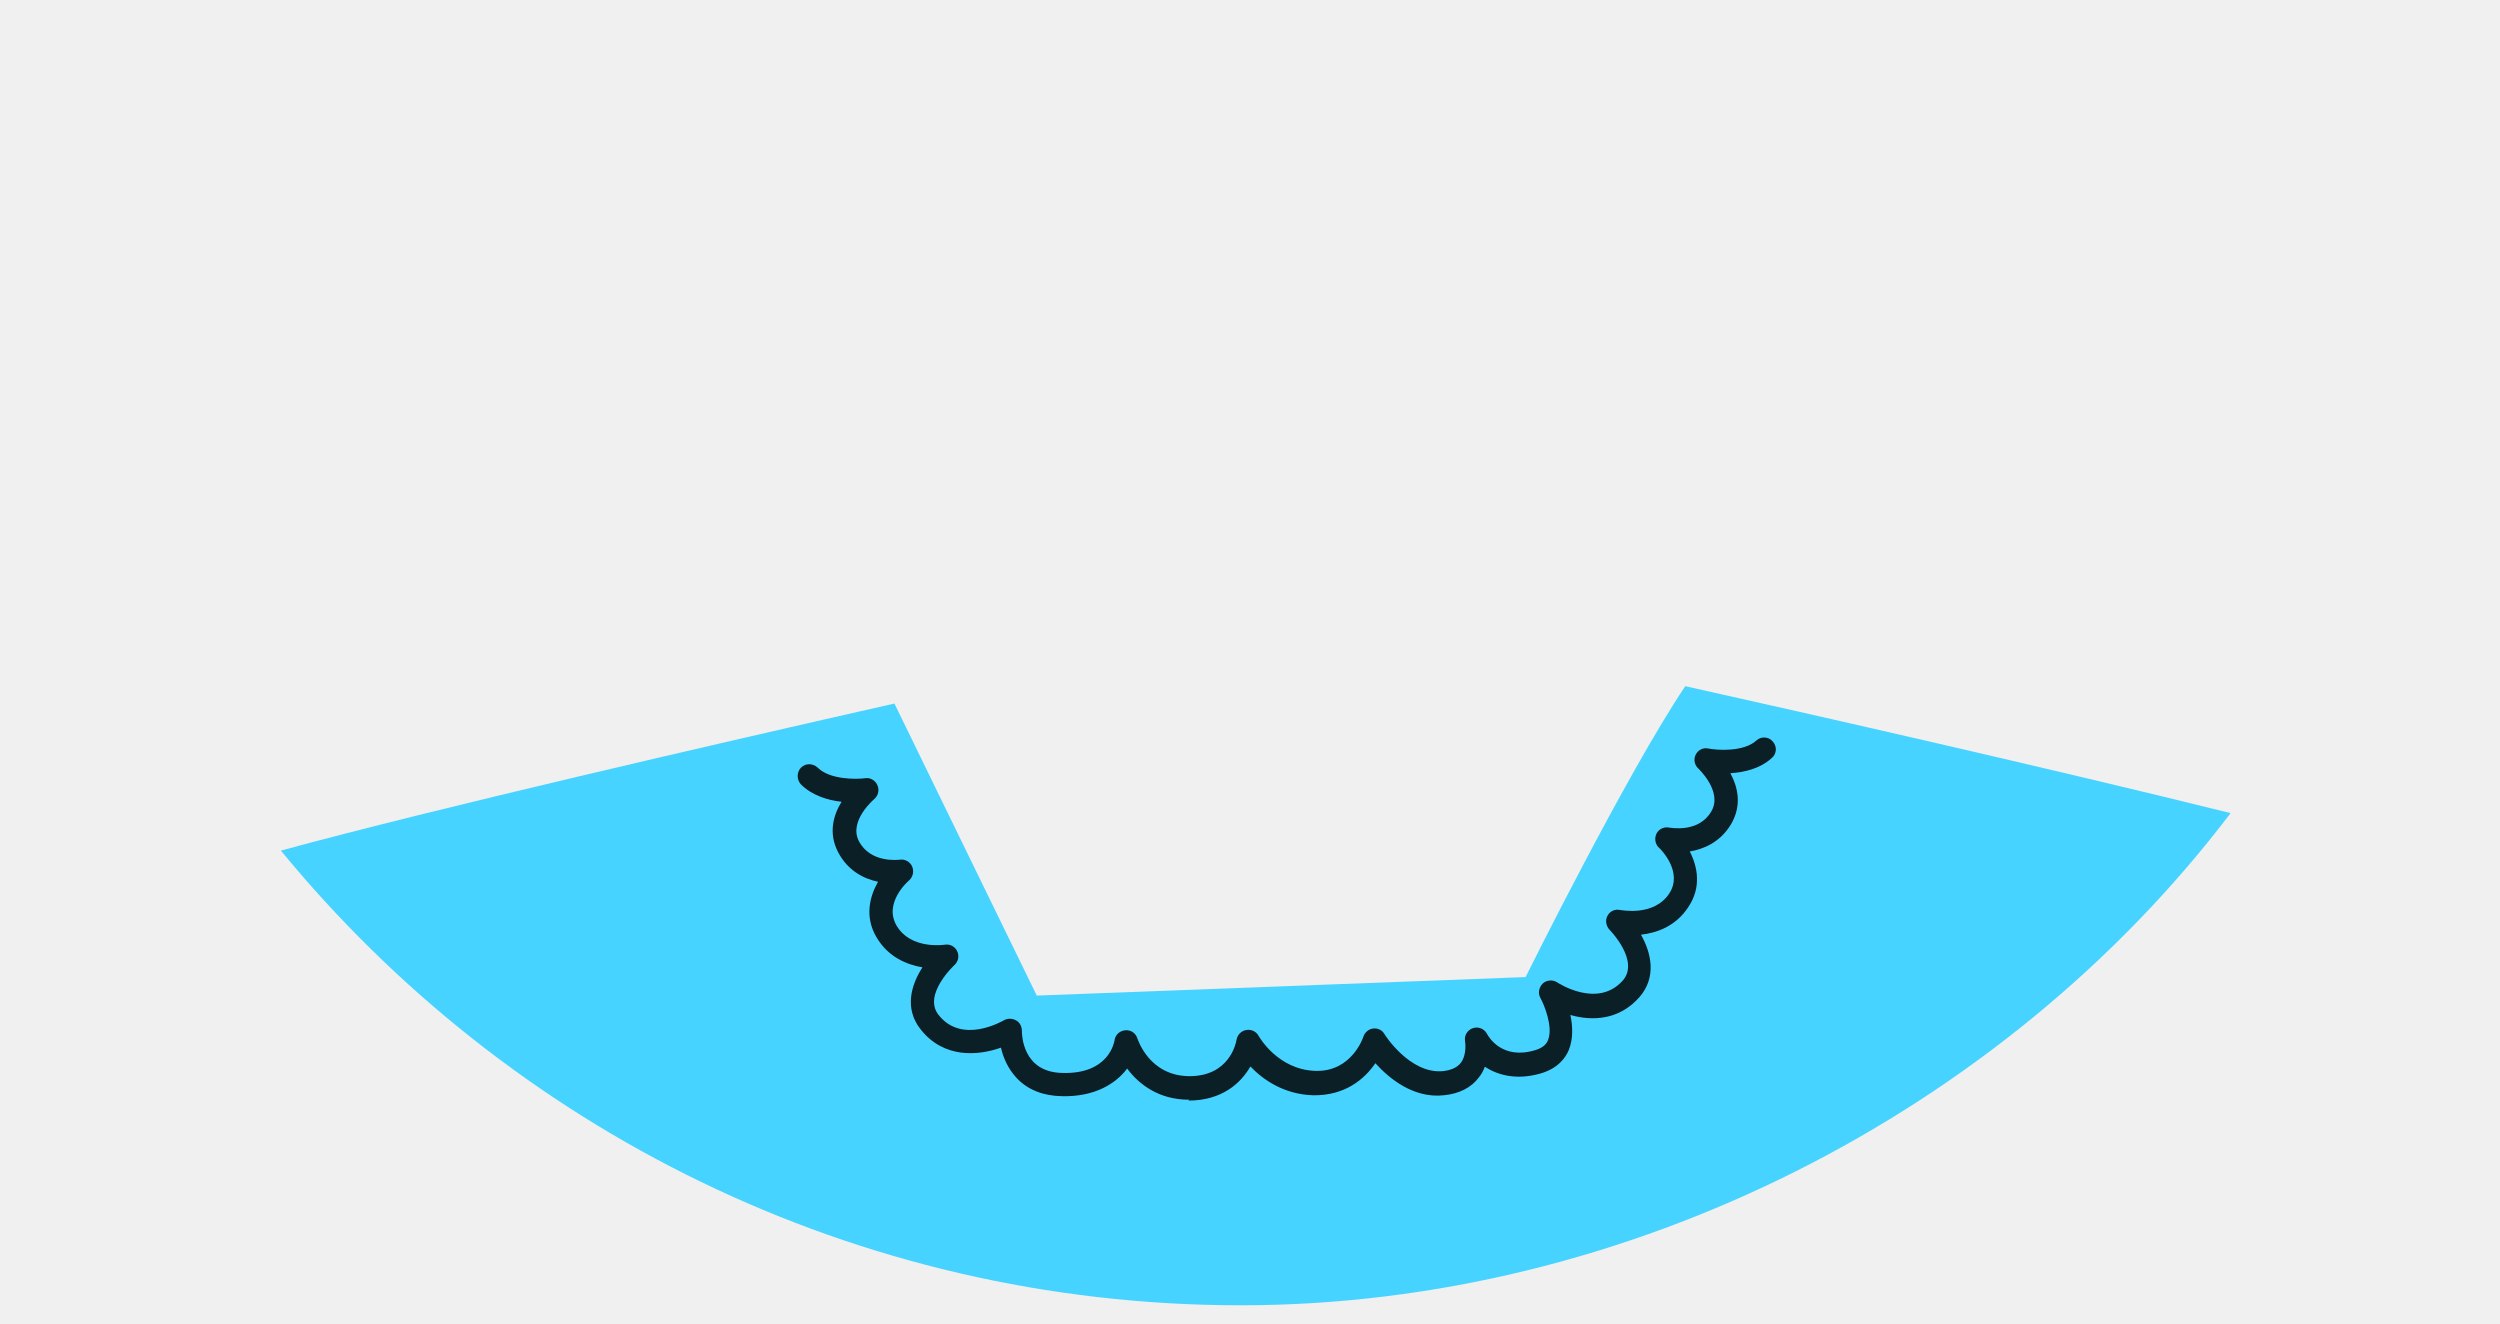
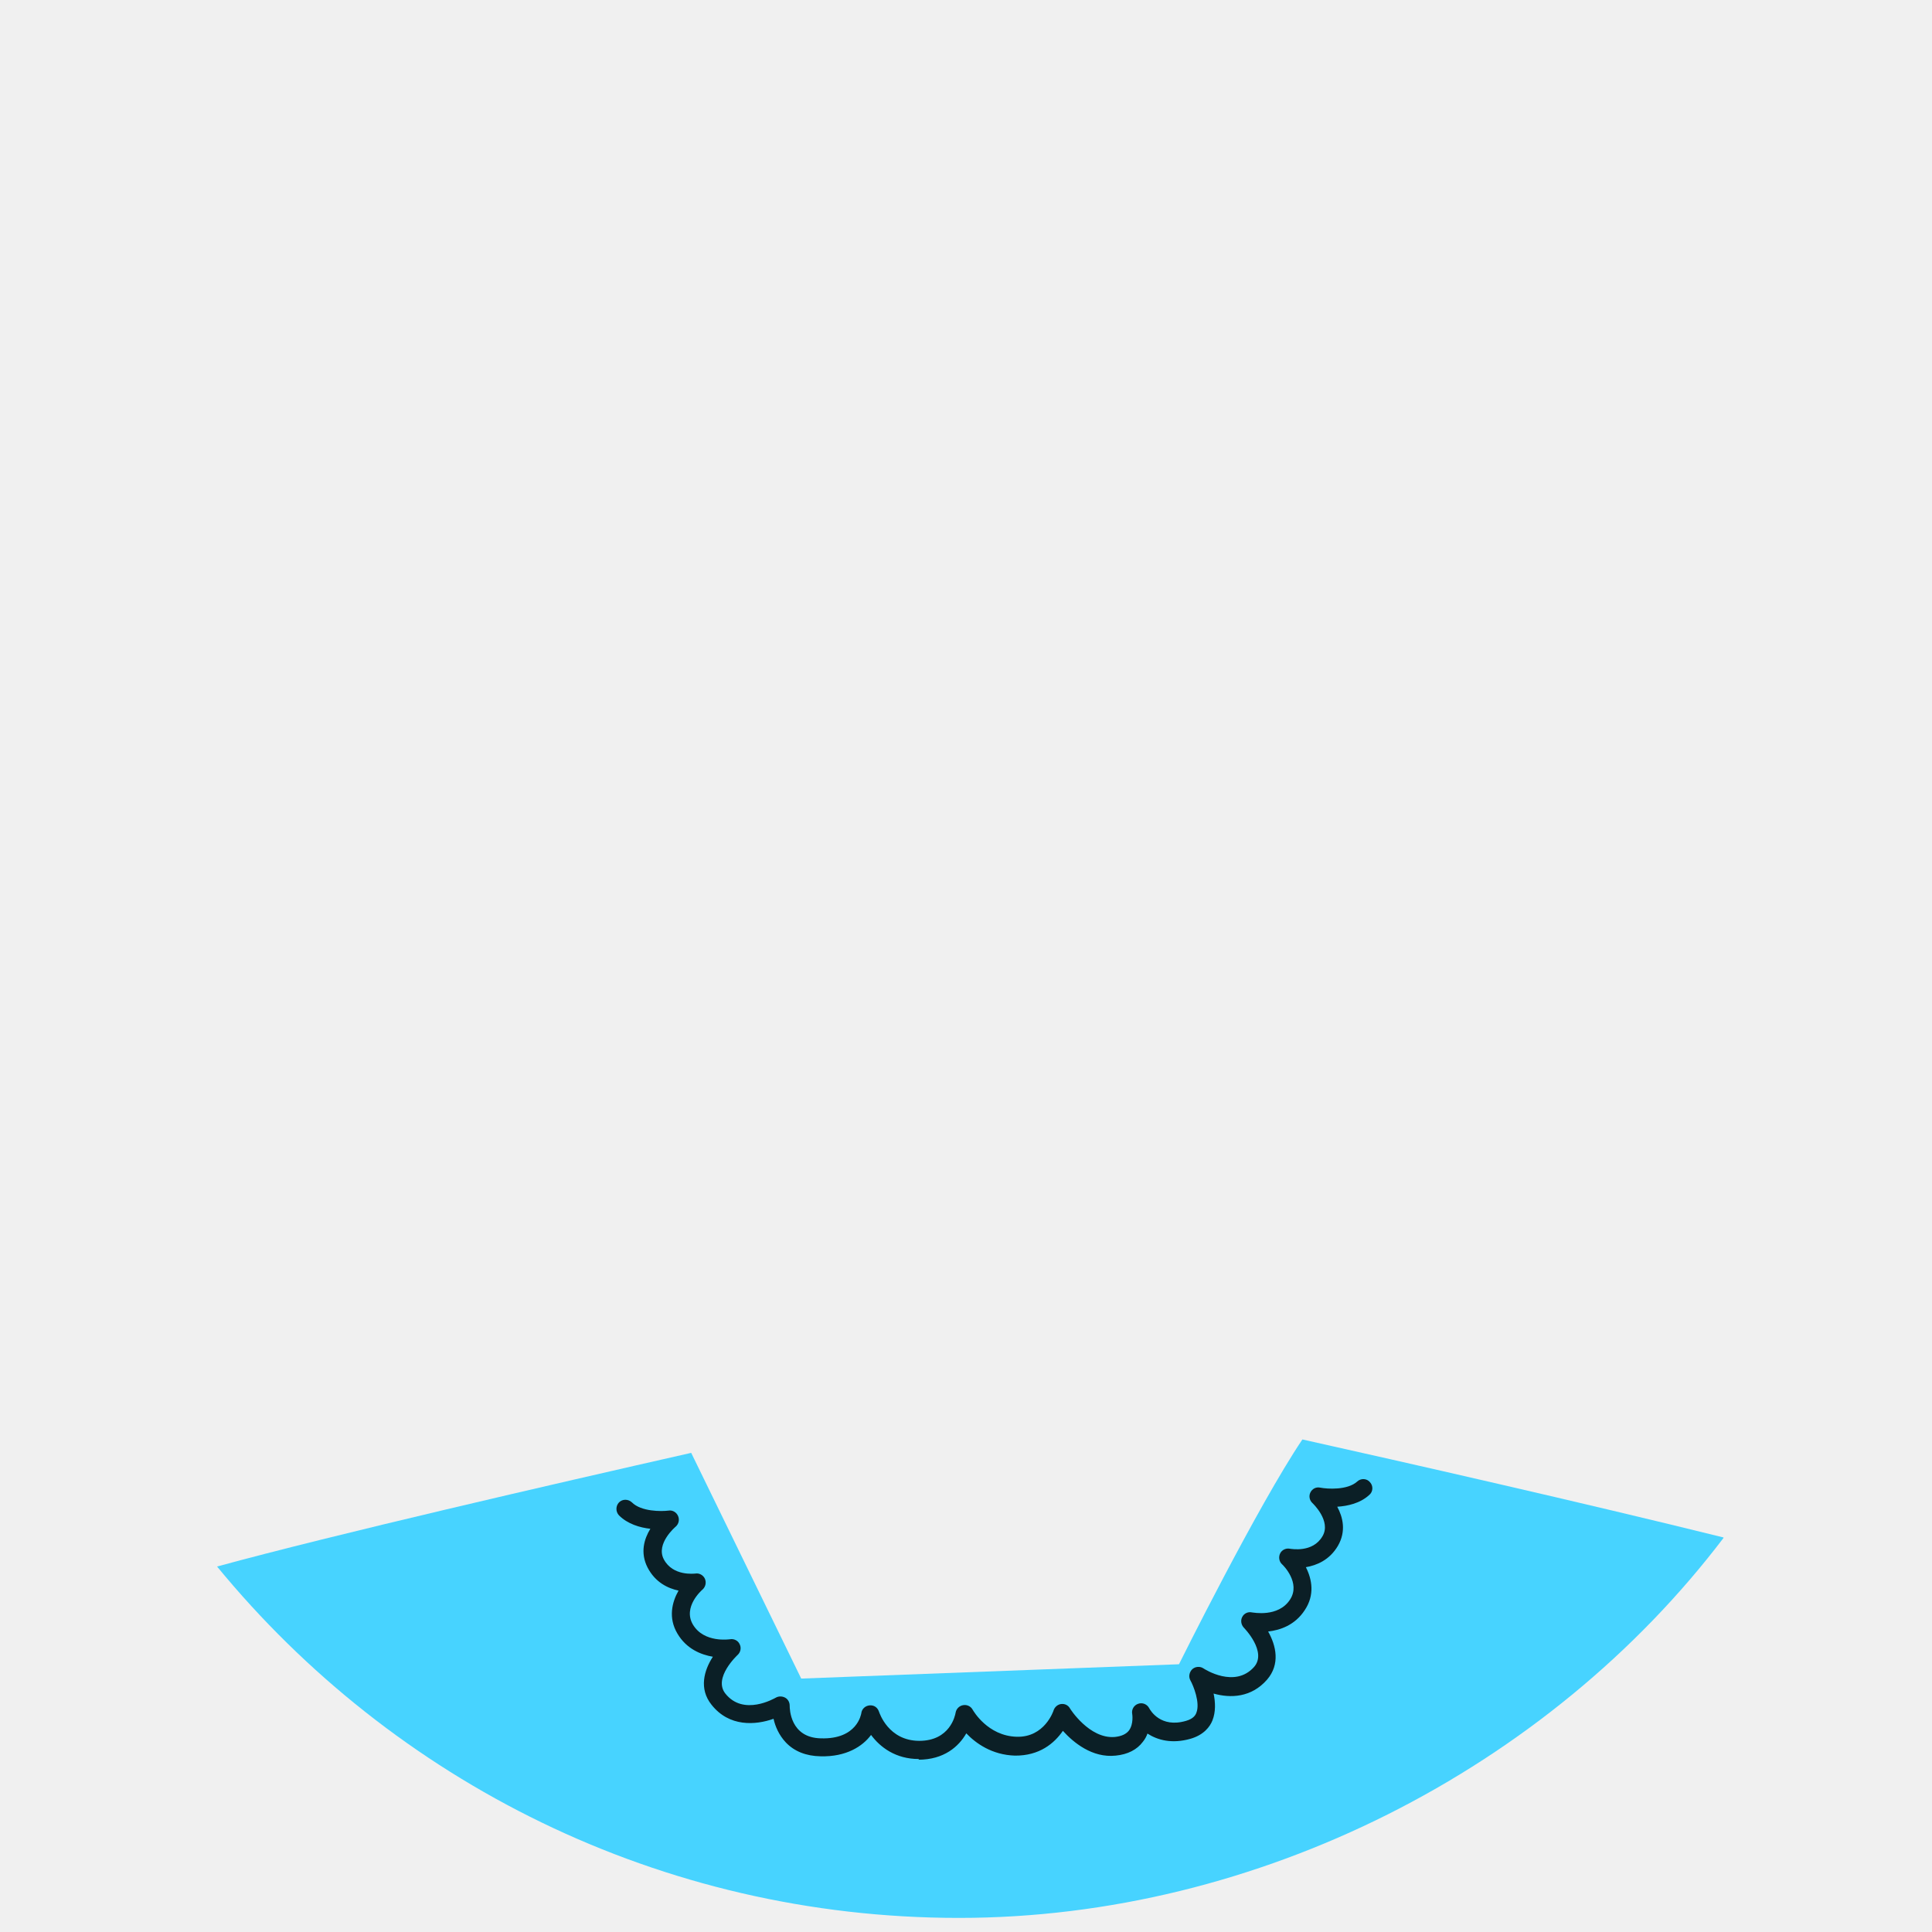
- <svg xmlns="http://www.w3.org/2000/svg" width="85" height="45" viewBox="0 0 85 45" fill="none">
+ <svg xmlns="http://www.w3.org/2000/svg" width="85" height="85" viewBox="0 0 85 85" fill="none">
  <g clip-path="url(#clip0_71_3722)">
-     <path d="M75.82 27.64C69.64 26.11 61.74 24.32 57.3 23.33C55.32 26.27 51.87 33.22 51.87 33.22L35.25 33.85L30.41 23.92C24.23 25.32 14.8 27.49 9.55 28.92C17.29 38.35 29.03 44.38 42.19 44.38C55.35 44.38 68.12 37.81 75.83 27.66L75.82 27.64Z" fill="#47D3FF" />
+     <path d="M75.82 67.64C69.64 66.11 61.74 64.32 57.3 63.33C55.32 66.27 51.87 73.22 51.87 73.22L35.25 73.85L30.41 63.92C24.23 65.32 14.8 67.49 9.55 68.92C17.29 78.35 29.03 84.38 42.19 84.38C55.35 84.38 68.12 77.81 75.83 67.66L75.82 67.64Z" fill="#47D3FF" />
    <g opacity="0.85">
-       <path d="M40.443 37.39H40.423C39.403 37.39 38.723 36.87 38.323 36.33C37.953 36.83 37.233 37.3 36.103 37.27C35.463 37.26 34.943 37.05 34.573 36.66C34.263 36.33 34.103 35.94 34.033 35.62C33.243 35.9 32.083 35.99 31.303 35C30.743 34.3 30.973 33.49 31.363 32.89C30.843 32.8 30.203 32.55 29.803 31.87C29.393 31.18 29.563 30.49 29.853 29.98C29.383 29.88 28.833 29.62 28.493 28.97C28.153 28.31 28.343 27.7 28.613 27.26C28.153 27.21 27.613 27.05 27.233 26.67C27.083 26.51 27.083 26.26 27.233 26.1C27.393 25.94 27.643 25.95 27.803 26.1C28.213 26.51 29.103 26.5 29.413 26.46C29.583 26.43 29.763 26.53 29.833 26.7C29.903 26.86 29.863 27.05 29.723 27.17C29.723 27.17 28.843 27.91 29.203 28.6C29.603 29.36 30.553 29.23 30.593 29.23C30.763 29.2 30.943 29.3 31.013 29.46C31.083 29.62 31.043 29.81 30.913 29.93C30.873 29.96 30.033 30.7 30.483 31.47C30.973 32.3 32.103 32.12 32.123 32.12C32.293 32.09 32.473 32.18 32.543 32.34C32.623 32.5 32.583 32.69 32.453 32.81C32.443 32.82 31.363 33.82 31.913 34.51C32.713 35.52 34.073 34.72 34.133 34.69C34.253 34.62 34.413 34.62 34.543 34.69C34.673 34.76 34.743 34.9 34.743 35.04C34.743 35.18 34.763 36.45 36.113 36.48C37.713 36.53 37.883 35.42 37.893 35.38C37.913 35.19 38.063 35.05 38.253 35.03C38.463 35.01 38.613 35.13 38.673 35.31C38.693 35.36 39.083 36.58 40.433 36.59H40.443C41.793 36.59 42.023 35.48 42.043 35.35C42.073 35.18 42.203 35.05 42.373 35.02C42.543 34.99 42.713 35.07 42.793 35.22C42.823 35.27 43.453 36.37 44.723 36.41C45.963 36.45 46.353 35.26 46.353 35.25C46.403 35.1 46.533 34.99 46.683 34.97C46.843 34.95 46.993 35.02 47.073 35.16C47.073 35.17 47.923 36.51 49.043 36.42C49.343 36.39 49.553 36.29 49.673 36.13C49.883 35.84 49.813 35.41 49.813 35.41C49.773 35.21 49.893 35.02 50.073 34.96C50.263 34.89 50.473 34.98 50.563 35.16C50.613 35.25 51.063 36.04 52.183 35.71C52.493 35.62 52.593 35.47 52.633 35.36C52.813 34.92 52.503 34.16 52.373 33.93C52.283 33.77 52.323 33.57 52.453 33.44C52.583 33.32 52.793 33.3 52.943 33.4C53.003 33.44 54.323 34.29 55.173 33.34C55.763 32.67 54.733 31.62 54.723 31.61C54.603 31.48 54.573 31.29 54.653 31.14C54.733 30.98 54.913 30.9 55.083 30.94C55.133 30.94 56.233 31.17 56.753 30.38C57.243 29.64 56.443 28.85 56.403 28.82C56.273 28.7 56.243 28.5 56.323 28.34C56.403 28.18 56.593 28.1 56.763 28.14C56.803 28.14 57.753 28.33 58.183 27.59C58.583 26.92 57.753 26.14 57.743 26.13C57.613 26.01 57.573 25.82 57.653 25.66C57.733 25.5 57.903 25.41 58.083 25.45C58.393 25.51 59.283 25.57 59.713 25.18C59.873 25.03 60.133 25.04 60.273 25.21C60.423 25.37 60.413 25.63 60.243 25.77C59.843 26.14 59.293 26.26 58.833 26.29C59.083 26.75 59.233 27.37 58.863 28.01C58.493 28.64 57.923 28.87 57.453 28.95C57.723 29.48 57.853 30.17 57.403 30.84C56.973 31.5 56.323 31.72 55.793 31.78C56.143 32.4 56.333 33.22 55.743 33.9C55.053 34.69 54.133 34.72 53.393 34.51C53.473 34.88 53.493 35.31 53.343 35.69C53.233 35.97 52.963 36.33 52.373 36.5C51.563 36.73 50.933 36.56 50.483 36.27C50.443 36.39 50.373 36.52 50.283 36.63C50.023 36.98 49.613 37.19 49.083 37.24C48.053 37.35 47.223 36.66 46.763 36.15C46.383 36.7 45.733 37.25 44.653 37.24C43.643 37.21 42.933 36.7 42.513 36.26C42.183 36.84 41.533 37.42 40.403 37.42L40.443 37.39Z" fill="black" />
+       <path d="M40.443 77.39H40.423C39.403 77.39 38.723 76.87 38.323 76.33C37.953 76.83 37.233 77.3 36.103 77.27C35.463 77.26 34.943 77.05 34.573 76.66C34.263 76.33 34.103 75.94 34.033 75.62C33.243 75.9 32.083 75.99 31.303 75C30.743 74.3 30.973 73.49 31.363 72.89C30.843 72.8 30.203 72.55 29.803 71.87C29.393 71.18 29.563 70.49 29.853 69.98C29.383 69.88 28.833 69.62 28.493 68.97C28.153 68.31 28.343 67.7 28.613 67.26C28.153 67.21 27.613 67.05 27.233 66.67C27.083 66.51 27.083 66.26 27.233 66.1C27.393 65.94 27.643 65.95 27.803 66.1C28.213 66.51 29.103 66.5 29.413 66.46C29.583 66.43 29.763 66.53 29.833 66.7C29.903 66.86 29.863 67.05 29.723 67.17C29.723 67.17 28.843 67.91 29.203 68.6C29.603 69.36 30.553 69.23 30.593 69.23C30.763 69.2 30.943 69.3 31.013 69.46C31.083 69.62 31.043 69.81 30.913 69.93C30.873 69.96 30.033 70.7 30.483 71.47C30.973 72.3 32.103 72.12 32.123 72.12C32.293 72.09 32.473 72.18 32.543 72.34C32.623 72.5 32.583 72.69 32.453 72.81C32.443 72.82 31.363 73.82 31.913 74.51C32.713 75.52 34.073 74.72 34.133 74.69C34.253 74.62 34.413 74.62 34.543 74.69C34.673 74.76 34.743 74.9 34.743 75.04C34.743 75.18 34.763 76.45 36.113 76.48C37.713 76.53 37.883 75.42 37.893 75.38C37.913 75.19 38.063 75.05 38.253 75.03C38.463 75.01 38.613 75.13 38.673 75.31C38.693 75.36 39.083 76.58 40.433 76.59H40.443C41.793 76.59 42.023 75.48 42.043 75.35C42.073 75.18 42.203 75.05 42.373 75.02C42.543 74.99 42.713 75.07 42.793 75.22C42.823 75.27 43.453 76.37 44.723 76.41C45.963 76.45 46.353 75.26 46.353 75.25C46.403 75.1 46.533 74.99 46.683 74.97C46.843 74.95 46.993 75.02 47.073 75.16C47.073 75.17 47.923 76.51 49.043 76.42C49.343 76.39 49.553 76.29 49.673 76.13C49.883 75.84 49.813 75.41 49.813 75.41C49.773 75.21 49.893 75.02 50.073 74.96C50.263 74.89 50.473 74.98 50.563 75.16C50.613 75.25 51.063 76.04 52.183 75.71C52.493 75.62 52.593 75.47 52.633 75.36C52.813 74.92 52.503 74.16 52.373 73.93C52.283 73.77 52.323 73.57 52.453 73.44C52.583 73.32 52.793 73.3 52.943 73.4C53.003 73.44 54.323 74.29 55.173 73.34C55.763 72.67 54.733 71.62 54.723 71.61C54.603 71.48 54.573 71.29 54.653 71.14C54.733 70.98 54.913 70.9 55.083 70.94C55.133 70.94 56.233 71.17 56.753 70.38C57.243 69.64 56.443 68.85 56.403 68.82C56.273 68.7 56.243 68.5 56.323 68.34C56.403 68.18 56.593 68.1 56.763 68.14C56.803 68.14 57.753 68.33 58.183 67.59C58.583 66.92 57.753 66.14 57.743 66.13C57.613 66.01 57.573 65.82 57.653 65.66C57.733 65.5 57.903 65.41 58.083 65.45C58.393 65.51 59.283 65.57 59.713 65.18C59.873 65.03 60.133 65.04 60.273 65.21C60.423 65.37 60.413 65.63 60.243 65.77C59.843 66.14 59.293 66.26 58.833 66.29C59.083 66.75 59.233 67.37 58.863 68.01C58.493 68.64 57.923 68.87 57.453 68.95C57.723 69.48 57.853 70.17 57.403 70.84C56.973 71.5 56.323 71.72 55.793 71.78C56.143 72.4 56.333 73.22 55.743 73.9C55.053 74.69 54.133 74.72 53.393 74.51C53.473 74.88 53.493 75.31 53.343 75.69C53.233 75.97 52.963 76.33 52.373 76.5C51.563 76.73 50.933 76.56 50.483 76.27C50.443 76.39 50.373 76.52 50.283 76.63C50.023 76.98 49.613 77.19 49.083 77.24C48.053 77.35 47.223 76.66 46.763 76.15C46.383 76.7 45.733 77.25 44.653 77.24C43.643 77.21 42.933 76.7 42.513 76.26C42.183 76.84 41.533 77.42 40.403 77.42L40.443 77.39Z" fill="black" />
    </g>
  </g>
  <defs>
    <clipPath id="clip0_71_3722">
-       <rect width="84.38" height="84.38" fill="white" transform="translate(0 -40)" />
+       <rect width="84.38" height="84.38" fill="white" />
    </clipPath>
  </defs>
</svg>
